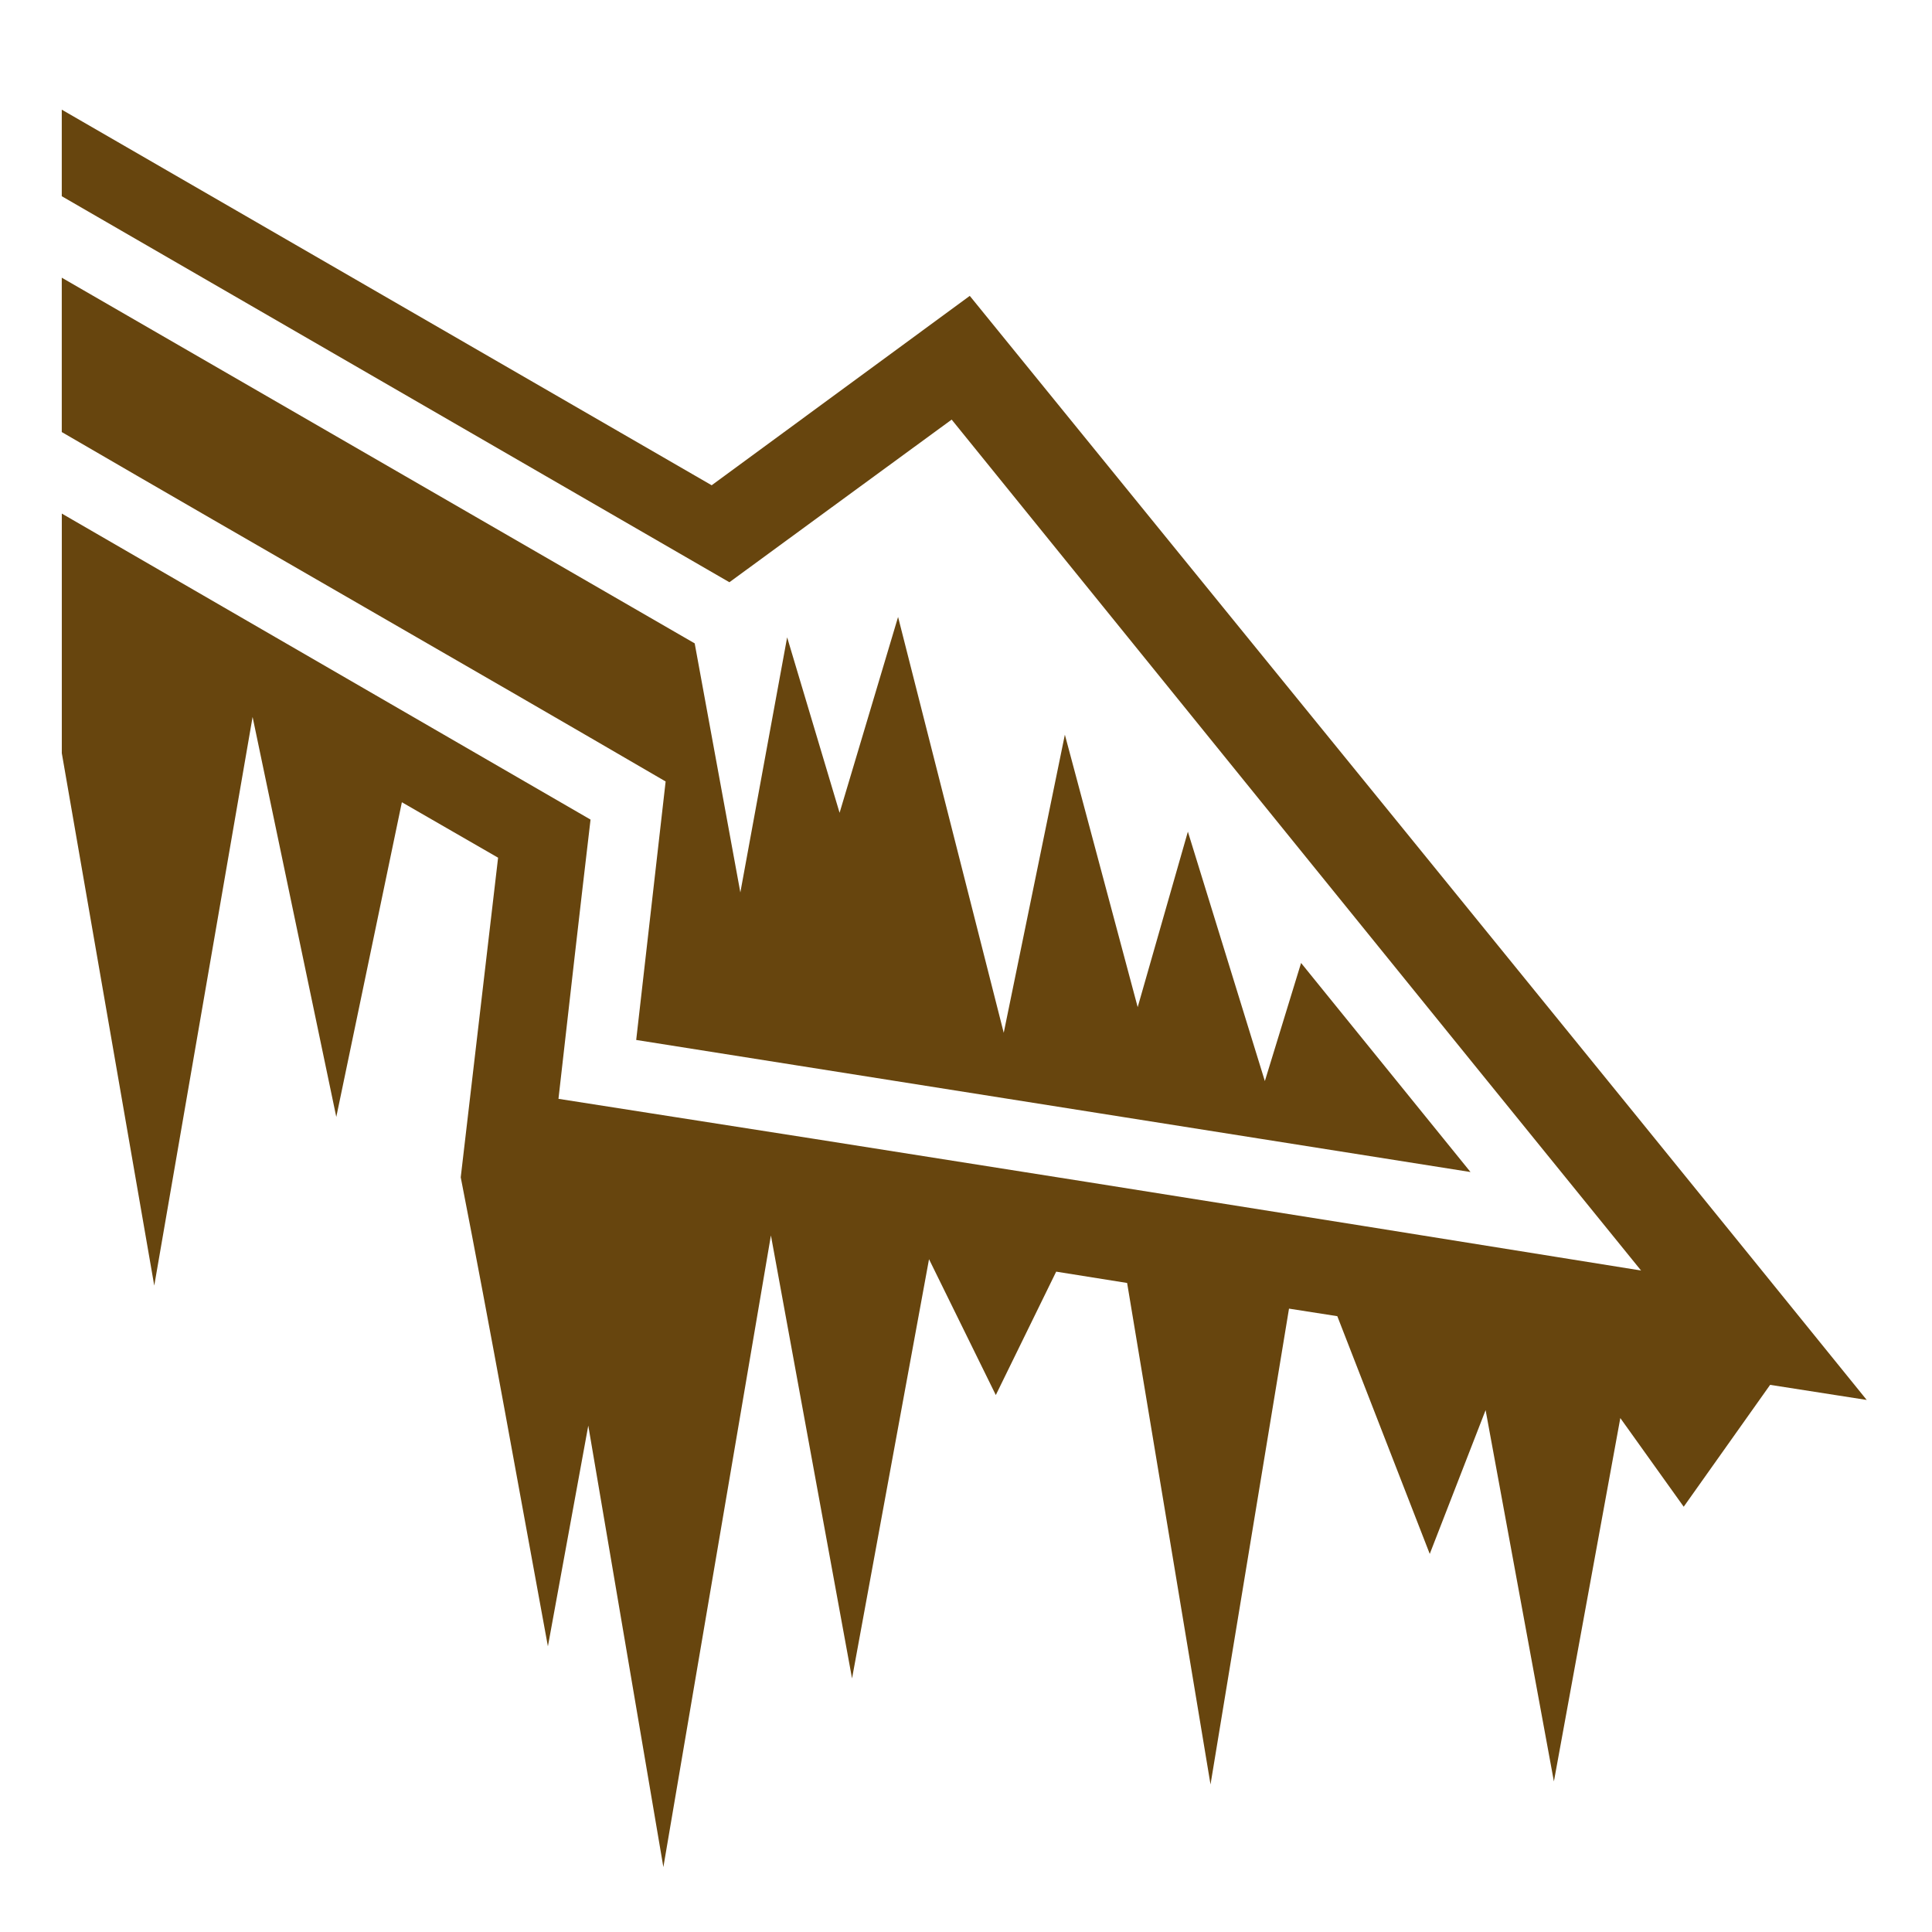
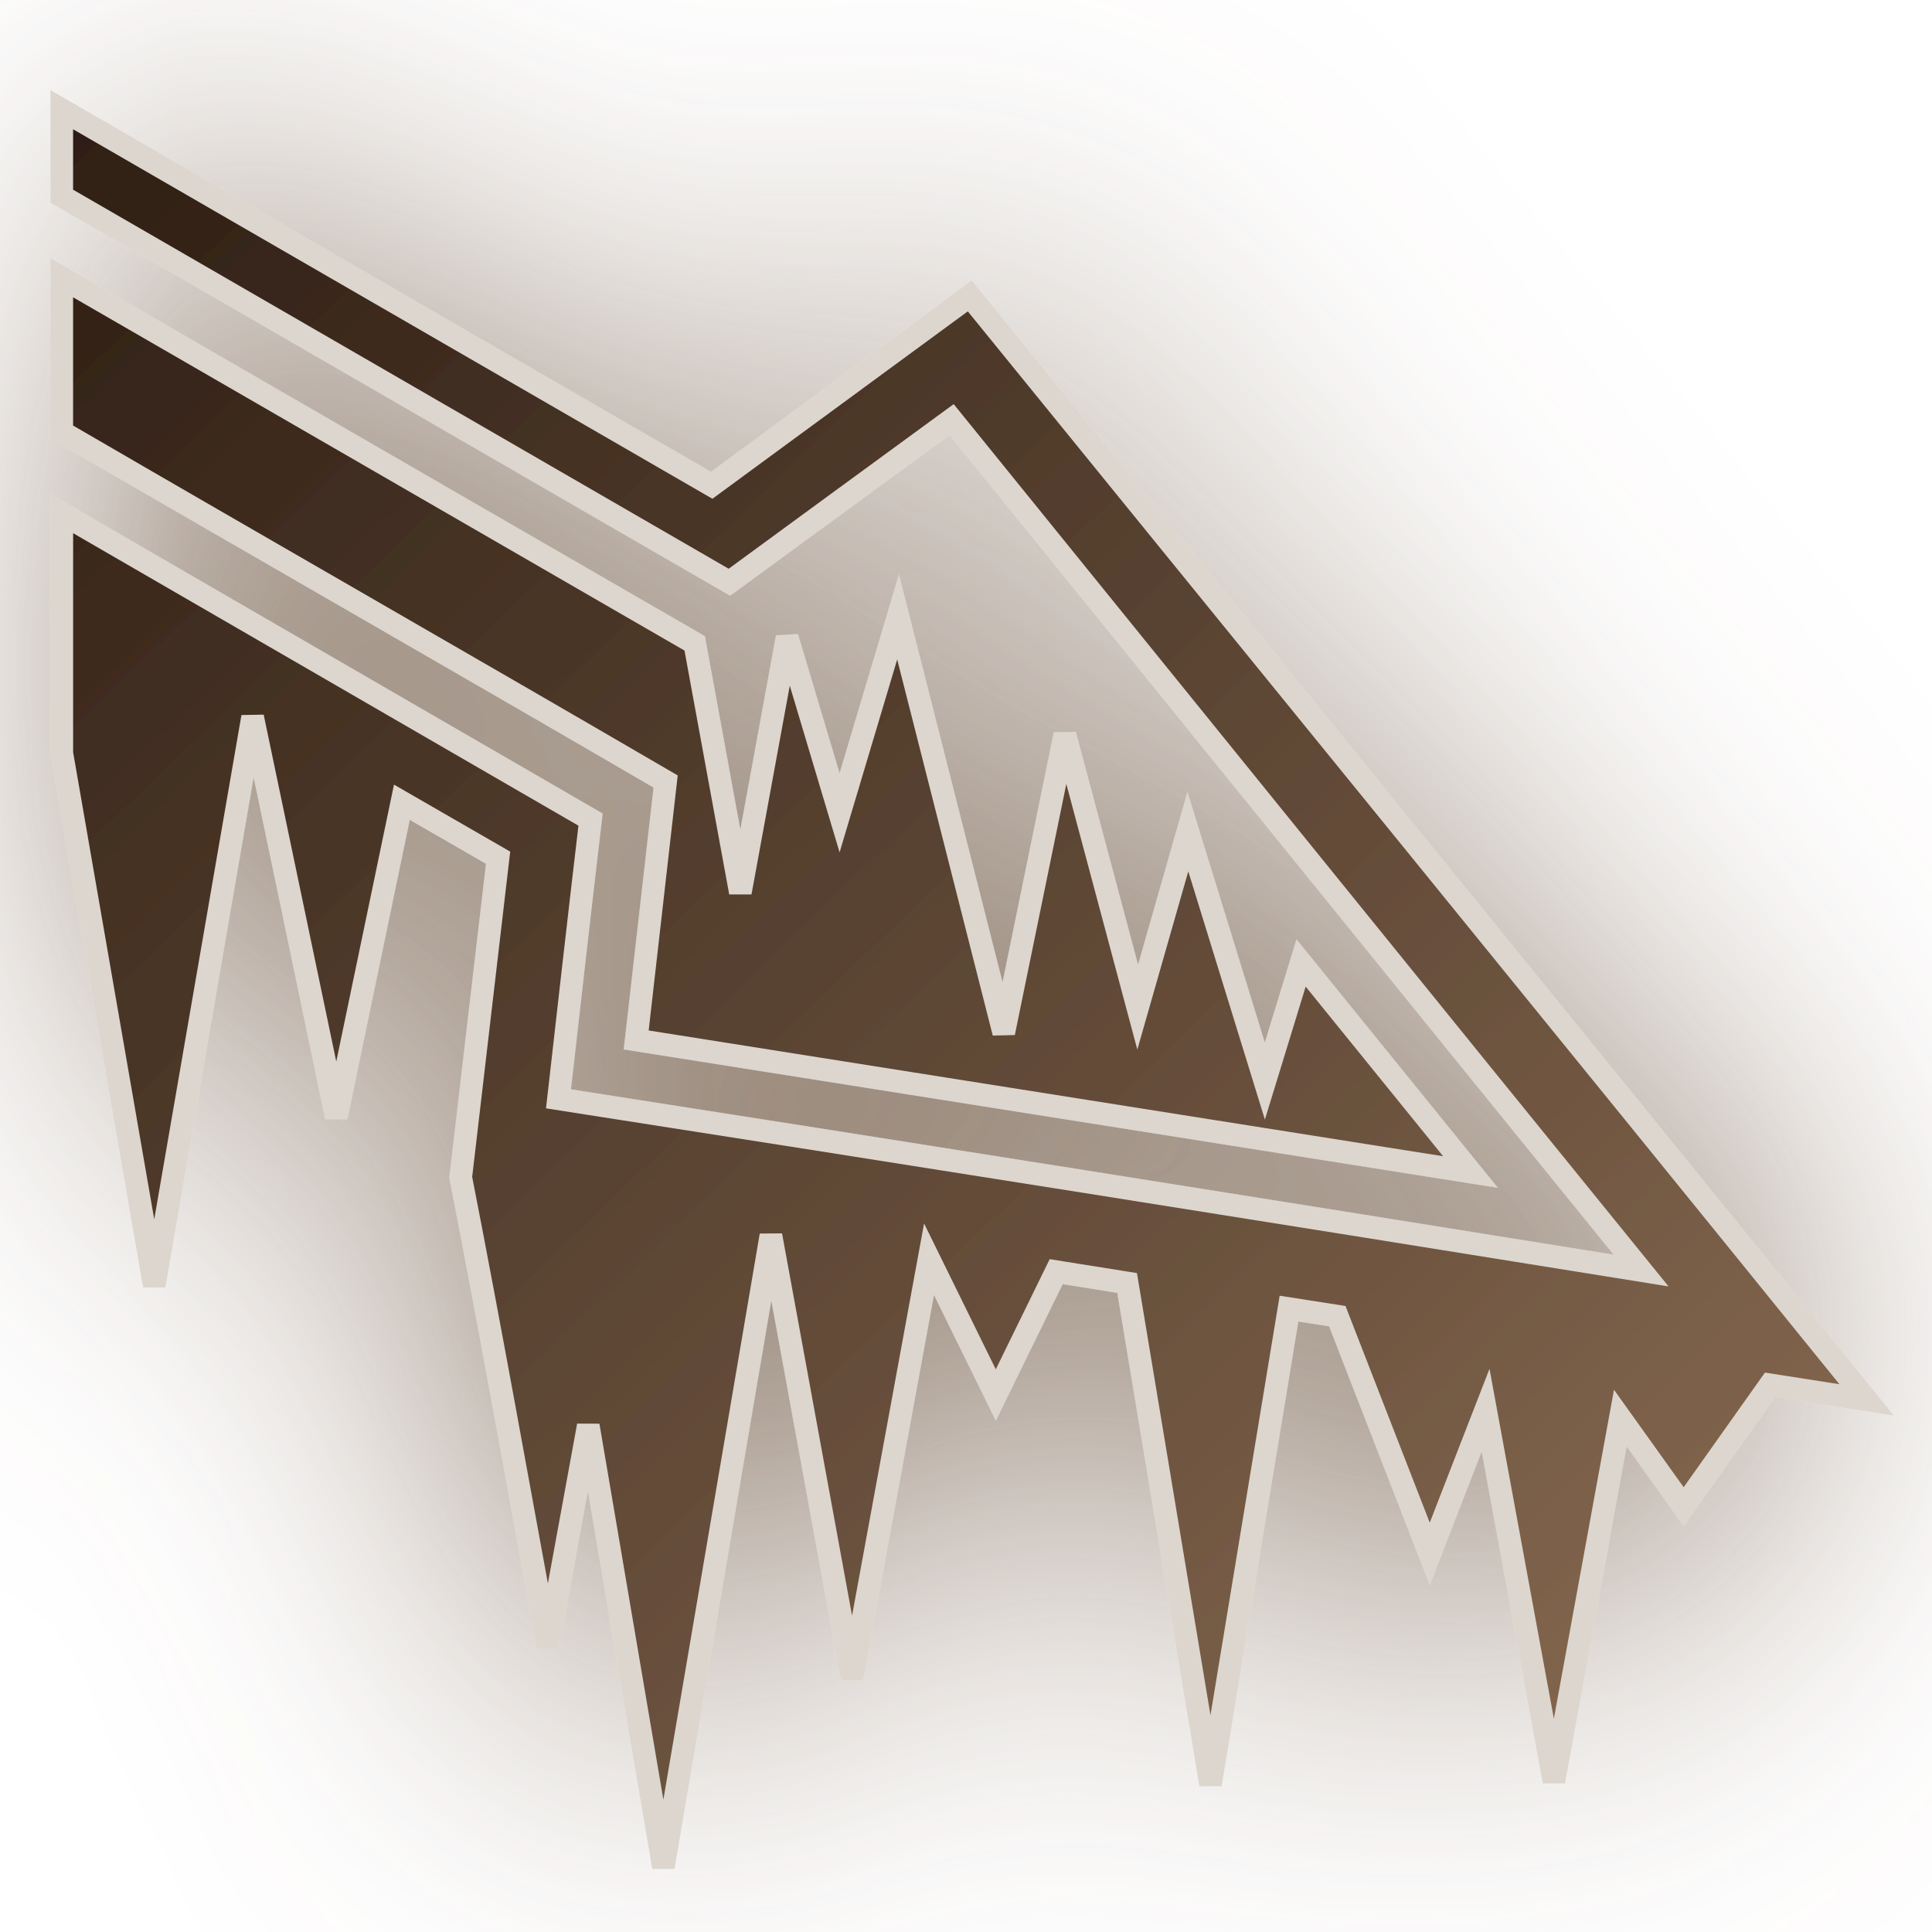
<svg xmlns="http://www.w3.org/2000/svg" viewBox="0 0 512 512">
+   <defs>
+     <filter id="shadow-1" height="300%" width="300%" x="-100%" y="-100%">
+       <feFlood flood-color="rgba(133, 113, 96, 1)" result="flood" />
+       <feComposite in="flood" in2="SourceGraphic" operator="atop" result="composite" />
+       <feGaussianBlur in="composite" stdDeviation="50" result="blur" />
+       <feOffset dx="0" dy="0" result="offset" />
+       <feComposite in="SourceGraphic" in2="offset" operator="over" />
+     </filter>
+     <linearGradient x1="0" x2="1" y1="0" y2="1" id="gradient-1">
+       <stop offset="0%" stop-color="#2e1e14" stop-opacity="1" />
+       <stop offset="100%" stop-color="#8d6f55" stop-opacity="1" />
+     </linearGradient>
+   </defs>
  <g class="" style="" transform="translate(0,0)">
-     <path d="M16.37 29.06V52L193.3 154.3c19.7-14.4 39.3-28.8 58.9-43.1 66.2 81.7 123.6 152.7 182.7 225.5-97.5-15.7-199.6-31.9-286.9-45.5 2.8-24.7 5.6-49.4 8.5-74L16.38 136.1v63.5l24.5 141.1L66.94 190l22.18 106 17.38-83.4 25.5 14.7-9.9 84.7c8 40.9 15.5 83 23.1 124.3l10.7-58.5 19.9 117 28.5-167.4 21.5 117.4 20.4-111.1 17.7 36 16-32.7 18.8 3 22.1 132.9 20.8-126.1 12.8 2 24.5 63 14.8-38.1 18.1 98.4 17.6-96.3 16.8 23.5 22.9-32.3 25.6 4C413.2 270.3 327.5 165.2 257 78.41l-68.4 50.19zm0 44.53v40.91c53.31 31 106.83 61.6 160.03 92.6-2.6 22.8-5.2 45.7-7.8 68.5l221.1 35-44.9-55.4-9.6 31.3-20.4-66.1-13.3 46.5-19.3-72.2-16.2 79-28-110.2-15.5 51.9-13.9-46.5-12.4 67.6-12.1-66z" fill="#67450e" fill-opacity="1" />
+     <path d="M16.37 29.06V52L193.3 154.3c19.7-14.4 39.3-28.8 58.9-43.1 66.2 81.7 123.6 152.7 182.7 225.5-97.5-15.7-199.6-31.9-286.9-45.5 2.8-24.7 5.6-49.4 8.5-74L16.38 136.1v63.5l24.5 141.1L66.94 190l22.18 106 17.38-83.4 25.5 14.7-9.9 84.7c8 40.9 15.5 83 23.1 124.3l10.7-58.5 19.9 117 28.5-167.4 21.5 117.4 20.4-111.1 17.7 36 16-32.7 18.8 3 22.1 132.9 20.8-126.1 12.8 2 24.5 63 14.8-38.1 18.1 98.4 17.6-96.3 16.8 23.5 22.9-32.3 25.6 4C413.2 270.3 327.5 165.2 257 78.41l-68.4 50.19zm0 44.53v40.91c53.31 31 106.83 61.6 160.03 92.6-2.6 22.8-5.2 45.7-7.8 68.5l221.1 35-44.9-55.4-9.6 31.3-20.4-66.1-13.3 46.5-19.3-72.2-16.2 79-28-110.2-15.5 51.9-13.9-46.5-12.4 67.6-12.1-66z" fill="url(#gradient-1)" stroke="#ddd6ce" stroke-opacity="1" stroke-width="6" filter="url(#shadow-1)" />
  </g>
</svg>
